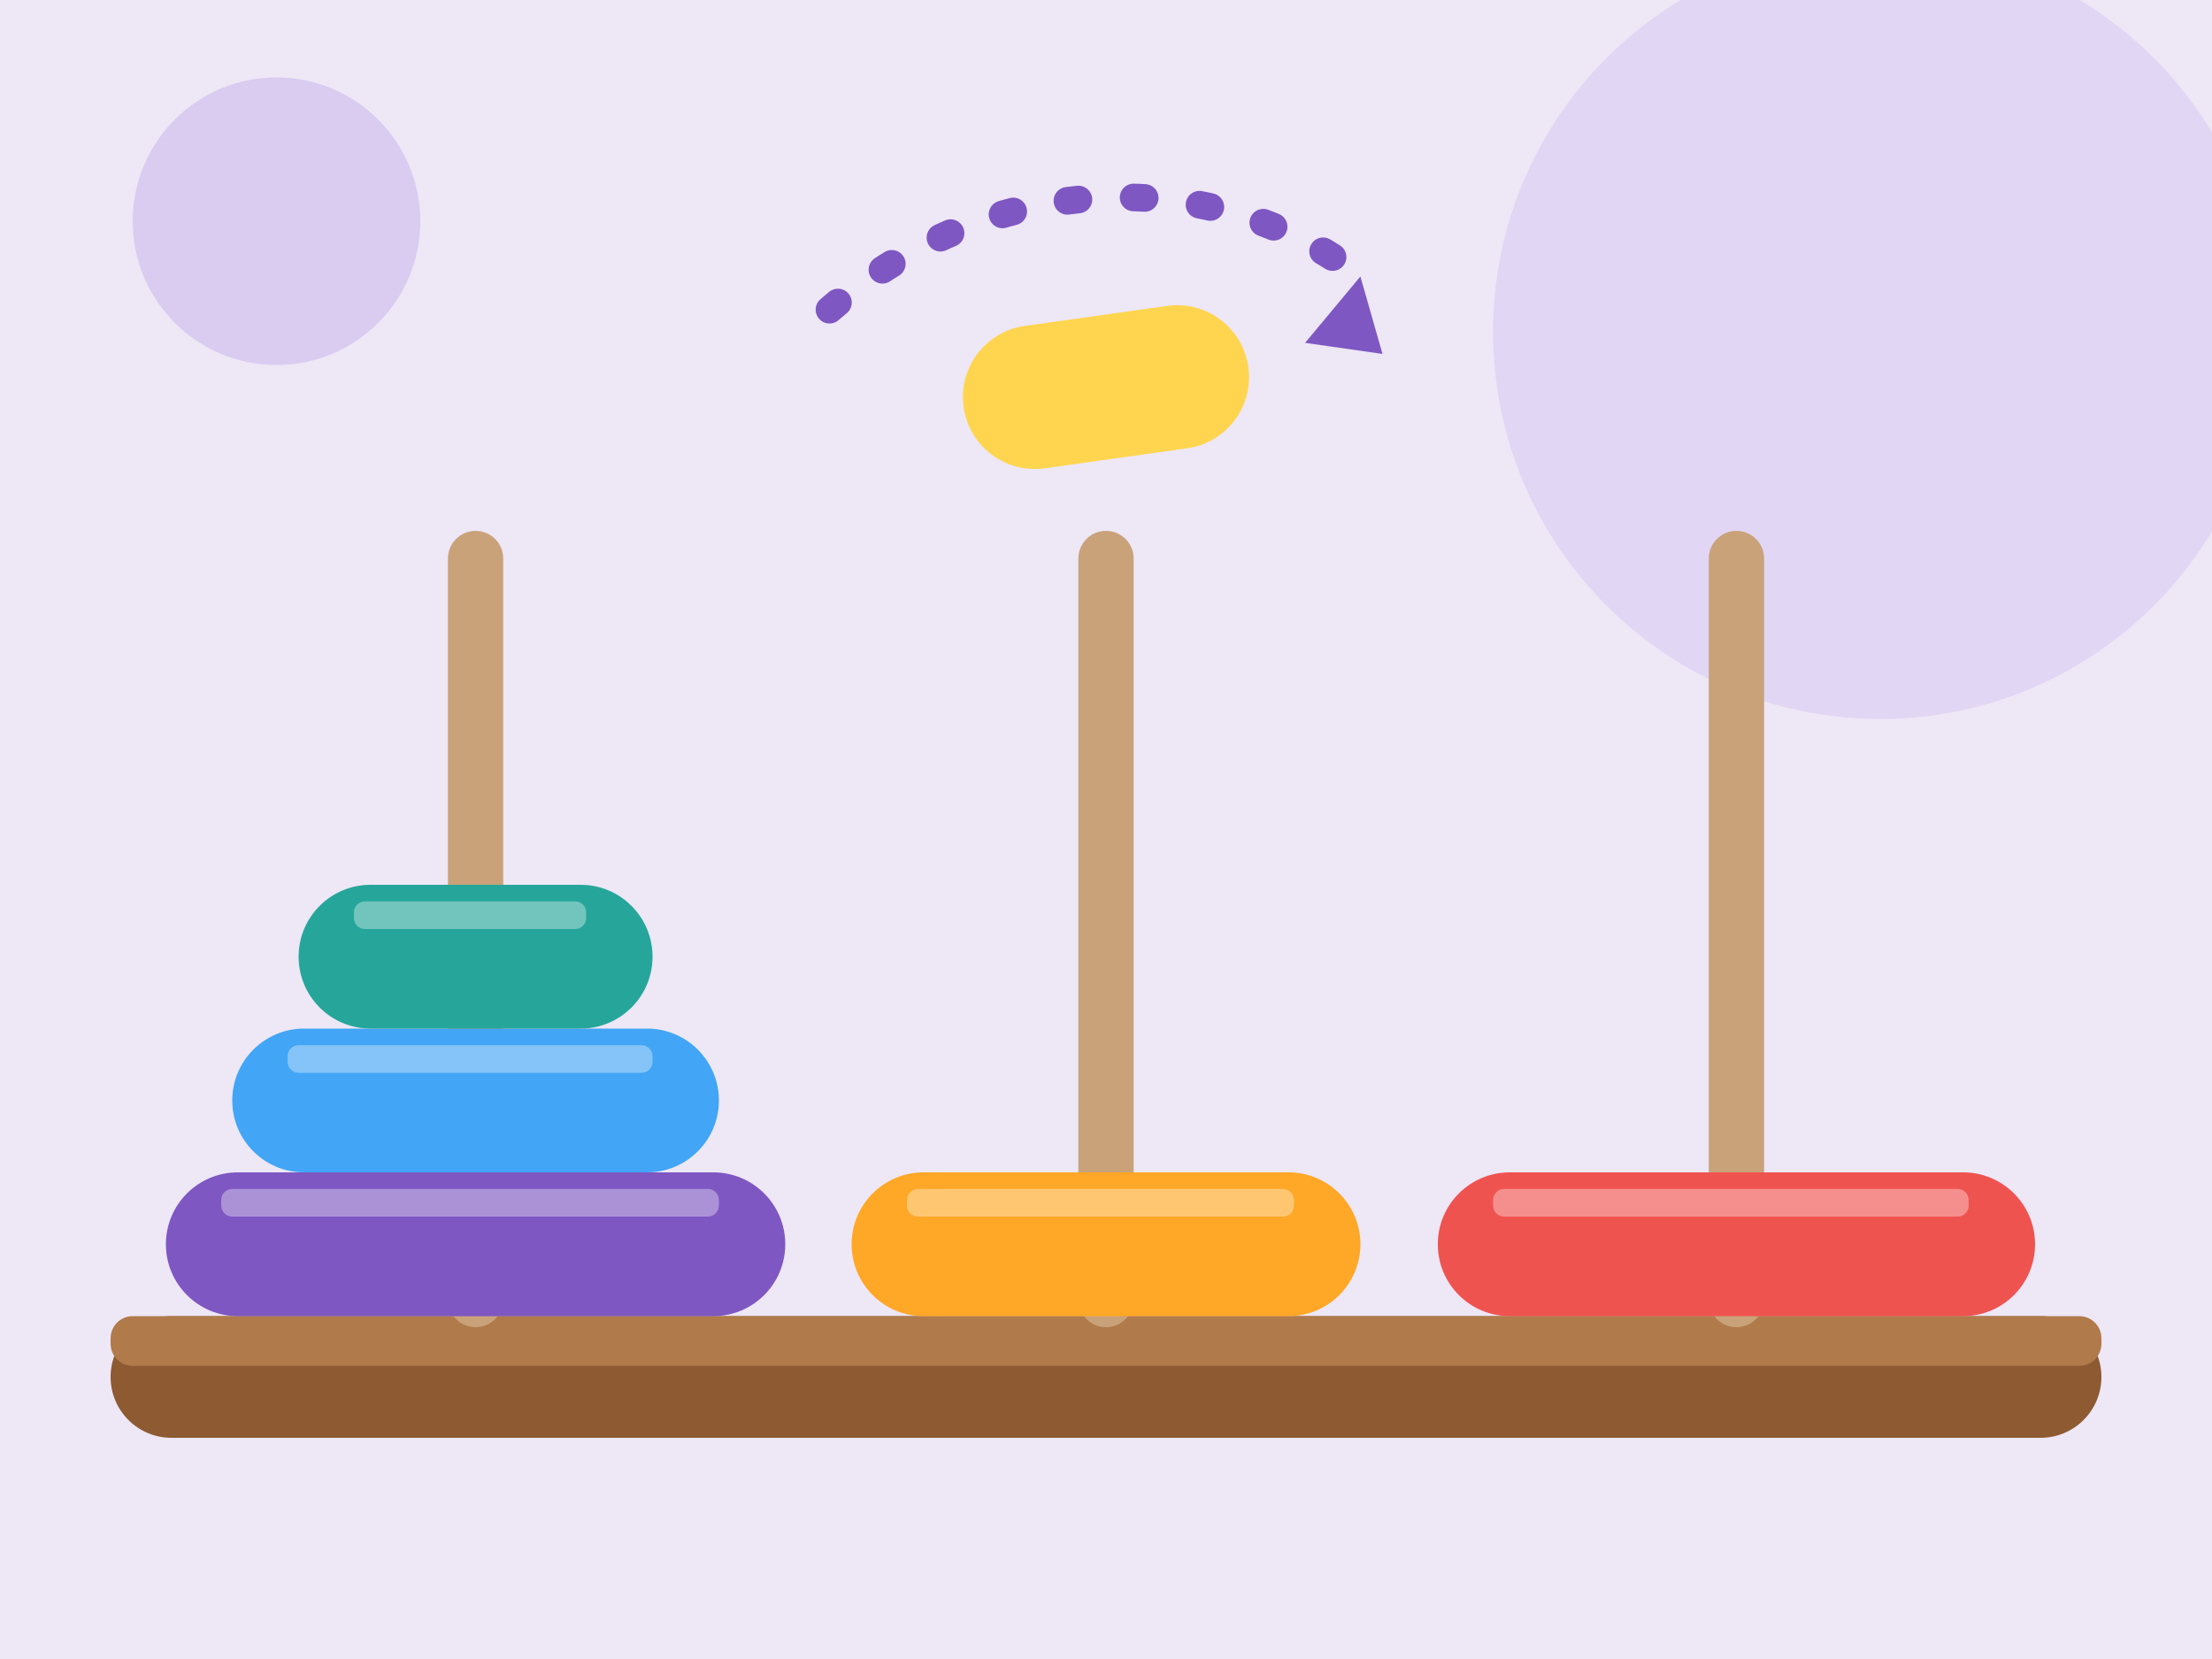
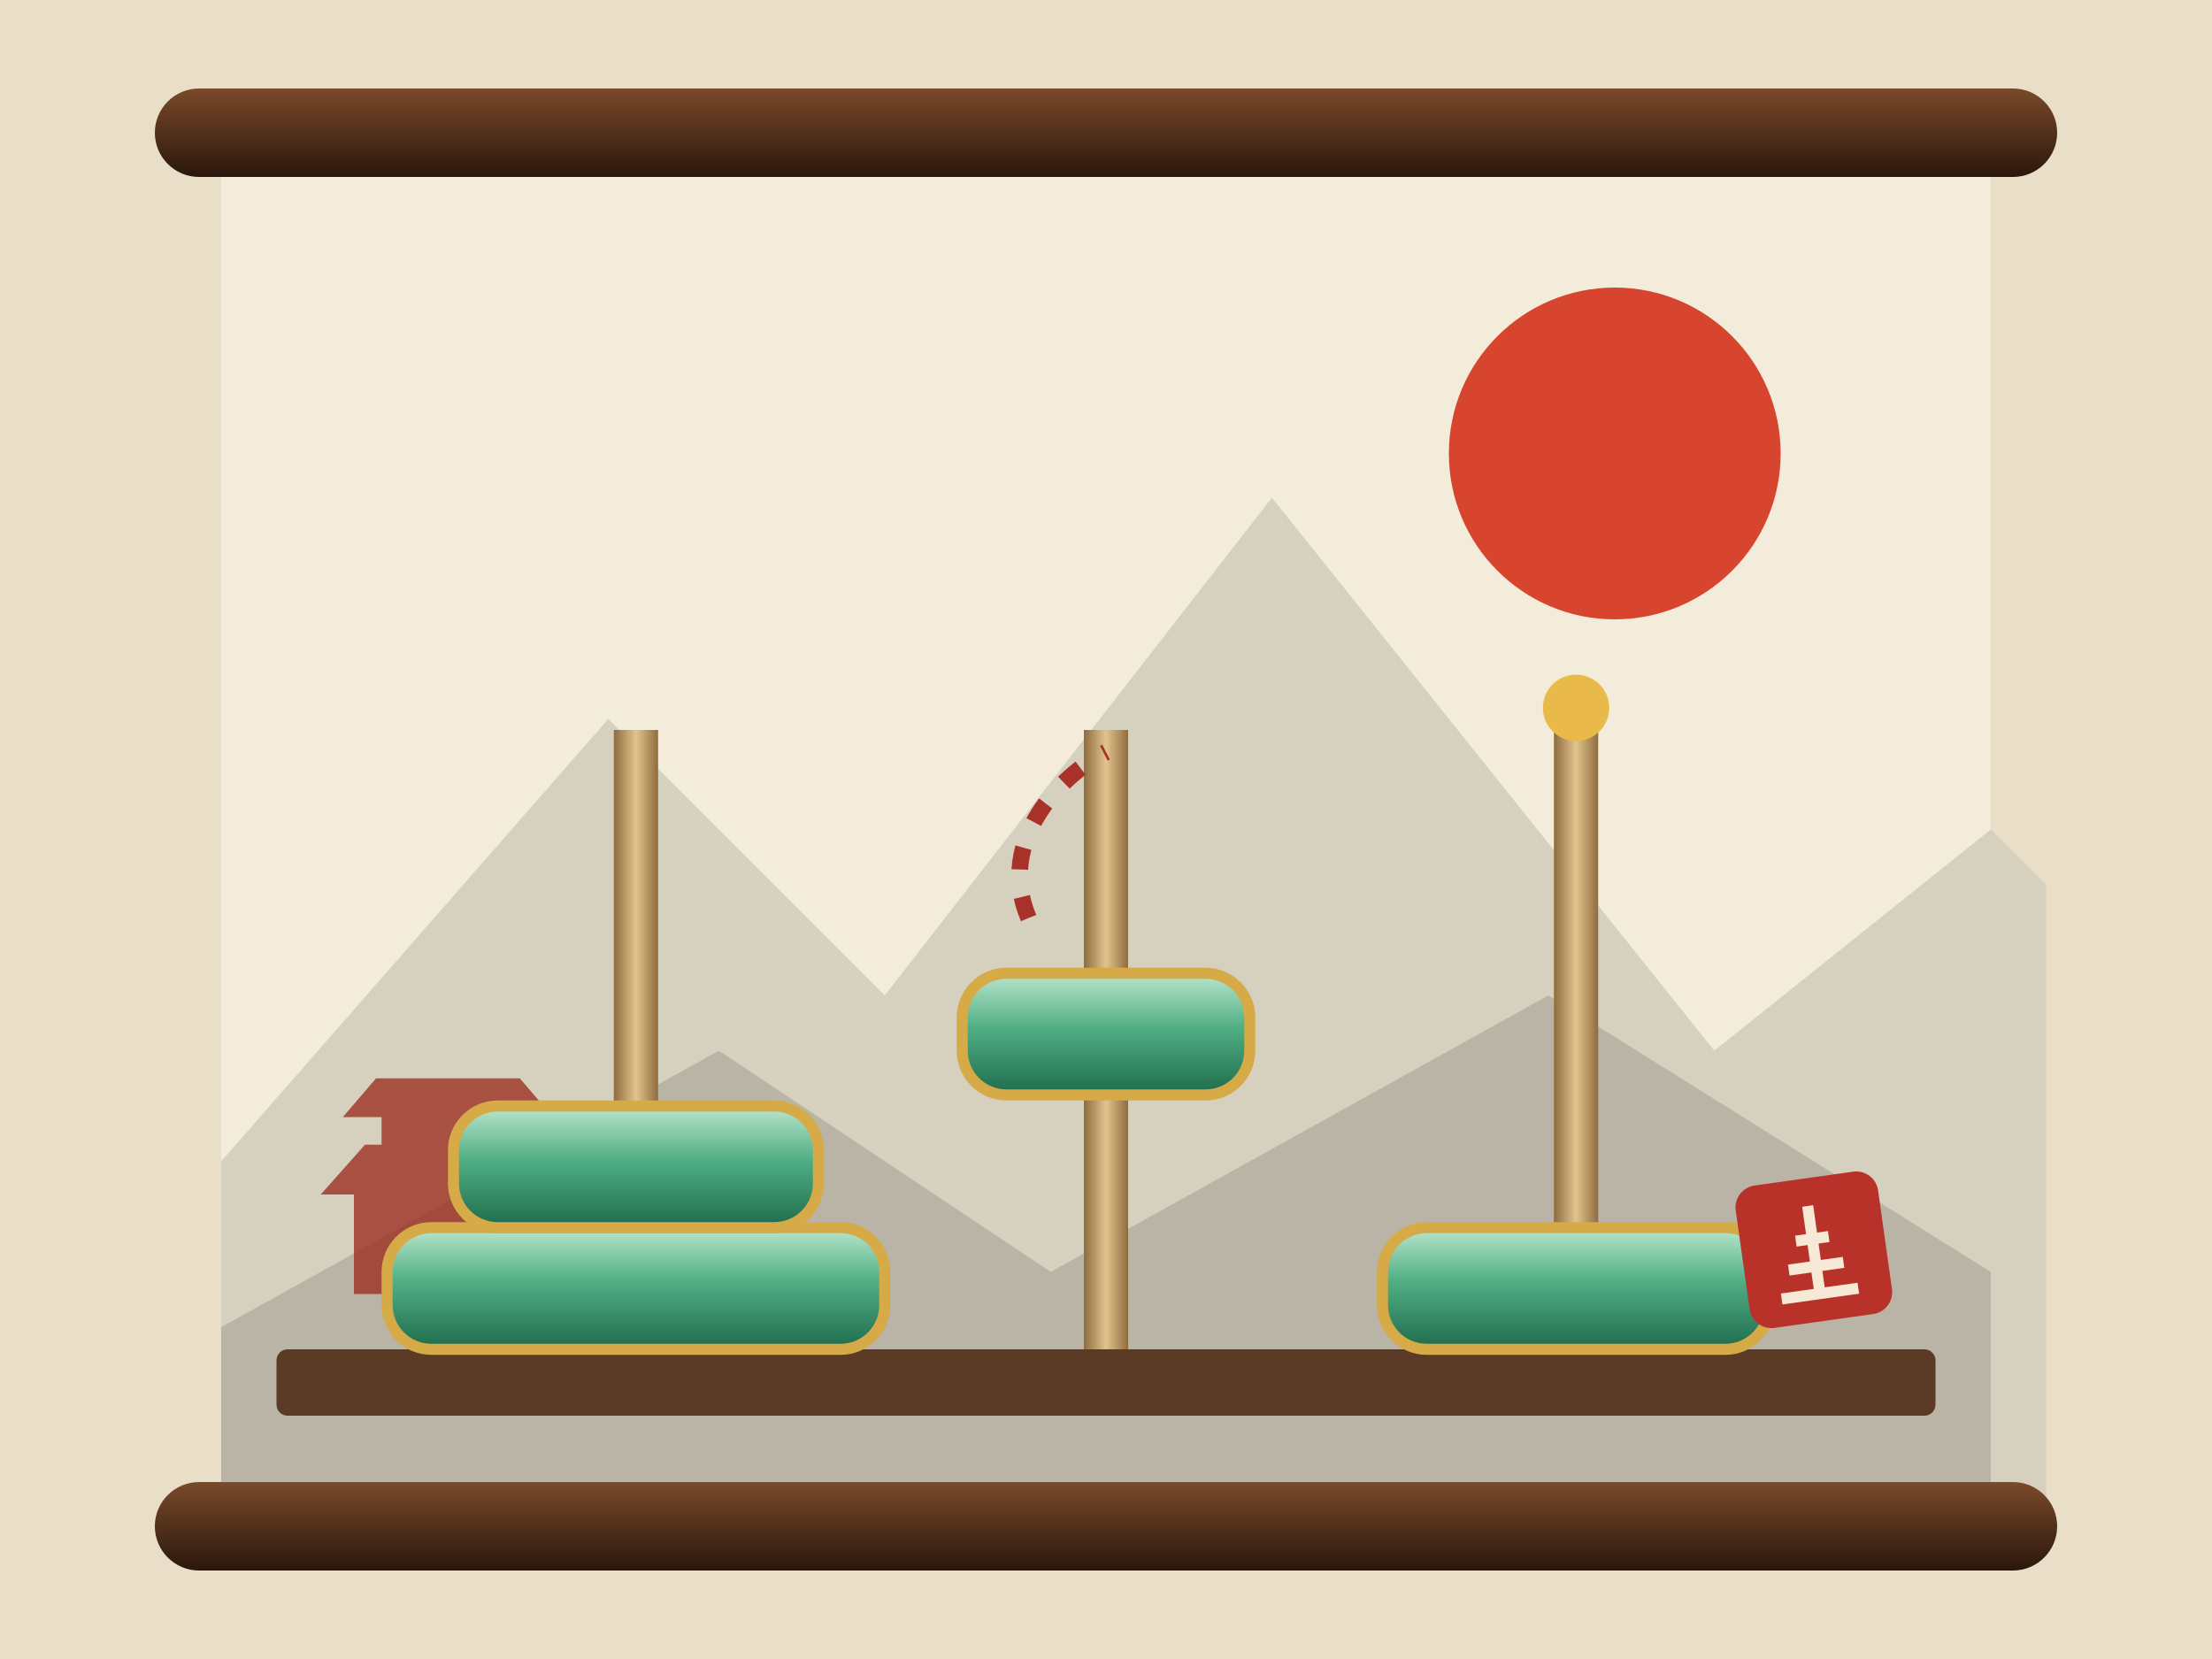
<svg xmlns="http://www.w3.org/2000/svg" viewBox="0 0 400 300">
-   <rect width="400" height="300" fill="#ede7f6" />
-   <circle cx="340" cy="60" r="70" fill="#e1d6f3" />
-   <circle cx="50" cy="40" r="26" fill="#d9ccf0" />
-   <rect x="20" y="238" width="360" height="22" rx="11" fill="#8d5a32" />
-   <rect x="20" y="238" width="360" height="9" rx="4" fill="#b07a4a" />
-   <g fill="#c9a27a">
-     <rect x="81" y="96" width="10" height="144" rx="5" />
-     <rect x="195" y="96" width="10" height="144" rx="5" />
-     <rect x="309" y="96" width="10" height="144" rx="5" />
+   <defs>
+     <linearGradient id="j" x1="0" y1="0" x2="0" y2="1">
+       <stop offset="0" stop-color="#b9e6cd" />
+       <stop offset=".45" stop-color="#4fae84" />
+       <stop offset="1" stop-color="#1f6b4c" />
+     </linearGradient>
+     <linearGradient id="r" x1="0" y1="0" x2="0" y2="1">
+       <stop offset="0" stop-color="#7a4a2a" />
+       <stop offset="1" stop-color="#2a170c" />
+     </linearGradient>
+     <linearGradient id="p" x1="0" y1="0" x2="1" y2="0">
+       <stop offset="0" stop-color="#8f6b3e" />
+       <stop offset=".5" stop-color="#e2c48e" />
+       <stop offset="1" stop-color="#8f6b3e" />
+     </linearGradient>
+   </defs>
+   <rect width="400" height="300" fill="#e9dfc8" />
+   <rect x="40" y="28" width="320" height="244" fill="#f4ecdb" />
+   <circle cx="292" cy="82" r="30" fill="#d8452e" />
+   <path d="M40 210L110 130l50 50 70-90 80 100 50-40 10 10V272H40Z" fill="#d6d0bf" />
+   <path d="M40 240l90-50 60 40 90-50 80 50V272H40Z" fill="#b9b4a6" />
+   <g fill="#9c2f22" opacity=".8" transform="translate(64 196)">
+     <rect y="18" width="34" height="20" />
+     <path d="M-6 20h46l-8-9H2z" />
+     <rect x="5" y="4" width="24" height="8" />
+     <path d="M-2 6h38l-6-7H4z" />
  </g>
-   <g>
-     <rect x="30" y="212" width="112" height="26" rx="13" fill="#7e57c2" />
-     <rect x="42" y="186" width="88" height="26" rx="13" fill="#42a5f5" />
-     <rect x="54" y="160" width="64" height="26" rx="13" fill="#26a69a" />
-     <rect x="260" y="212" width="108" height="26" rx="13" fill="#ef5350" />
-     <rect x="154" y="212" width="92" height="26" rx="13" fill="#ffa726" />
+   <rect x="50" y="244" width="300" height="12" rx="2" fill="#5b3a26" />
+   <rect x="111" y="132" width="8" height="112" fill="url(#p)" />
+   <rect x="196" y="132" width="8" height="112" fill="url(#p)" />
+   <rect x="281" y="132" width="8" height="112" fill="url(#p)" />
+   <circle cx="285" cy="128" r="6" fill="#e9b949" />
+   <g stroke="#d6aa46" stroke-width="2">
+     <rect x="70" y="222" width="90" height="22" rx="8" fill="url(#j)" />
+     <rect x="82" y="200" width="66" height="22" rx="8" fill="url(#j)" />
+     <rect x="240" y="222" width="90" height="22" rx="8" fill="url(#j)" opacity="0" />
+     <rect x="250" y="222" width="70" height="22" rx="8" fill="url(#j)" />
+     <rect x="174" y="176" width="52" height="22" rx="8" fill="url(#j)" />
  </g>
-   <g transform="translate(200 70) rotate(-8)">
-     <rect x="-26" y="-13" width="52" height="26" rx="13" fill="#ffd54f" />
-   </g>
-   <path d="M150 56c30-26 70-26 96-6" fill="none" stroke="#7e57c2" stroke-width="5" stroke-linecap="round" stroke-dasharray="2 10" />
-   <path d="M246 50l4 14-14-2z" fill="#7e57c2" />
-   <g fill="#fff" opacity=".35">
-     <rect x="40" y="215" width="90" height="5" rx="2" />
-     <rect x="52" y="189" width="66" height="5" rx="2" />
-     <rect x="64" y="163" width="42" height="5" rx="2" />
-     <rect x="270" y="215" width="86" height="5" rx="2" />
-     <rect x="164" y="215" width="70" height="5" rx="2" />
+   <path d="M186 166c-6-14 6-26 14-30" stroke="#a8322a" stroke-width="3" fill="none" stroke-dasharray="4 5" />
+   <rect x="28" y="16" width="344" height="16" rx="8" fill="url(#r)" />
+   <rect x="28" y="268" width="344" height="16" rx="8" fill="url(#r)" />
+   <rect x="318" y="236" width="0" height="0" />
+   <g transform="translate(328 226) rotate(-8)">
+     <rect x="-13" y="-13" width="26" height="26" rx="4" fill="#b8322a" />
+     <path d="M0-8v16M-7 8h14M-5 3h10M-3-2h6" stroke="#f6ead6" stroke-width="2" />
  </g>
</svg>
